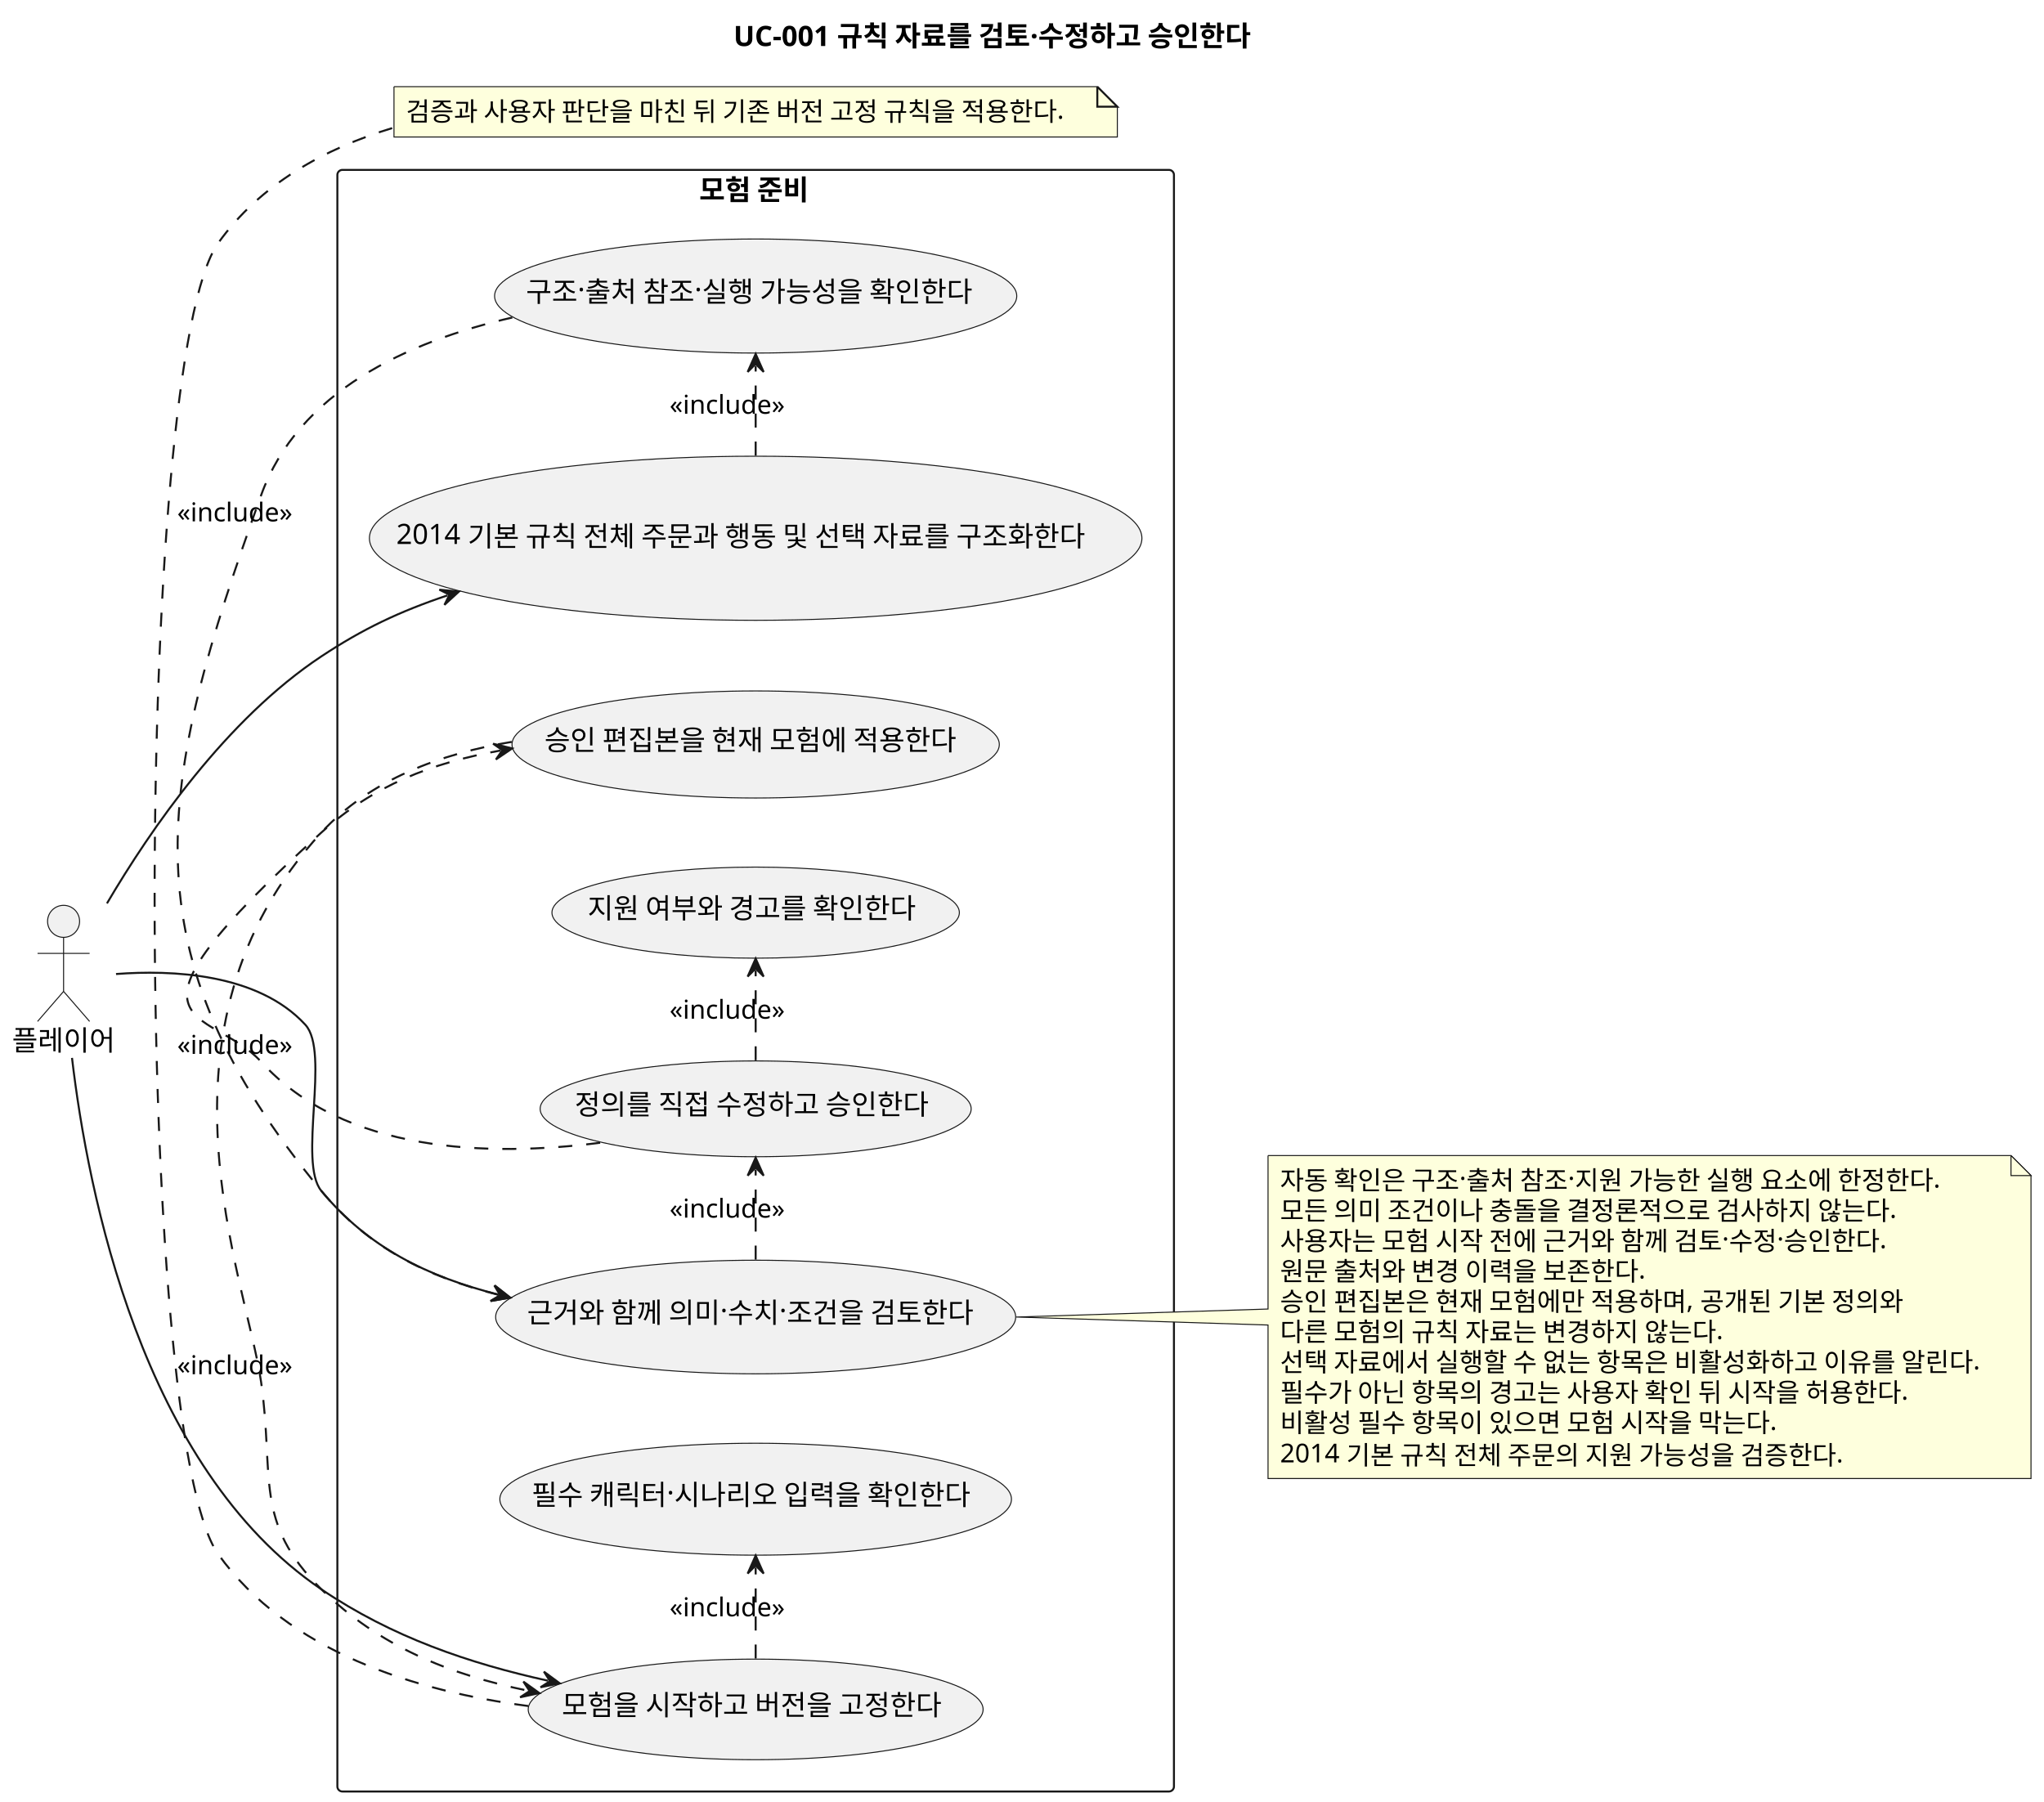
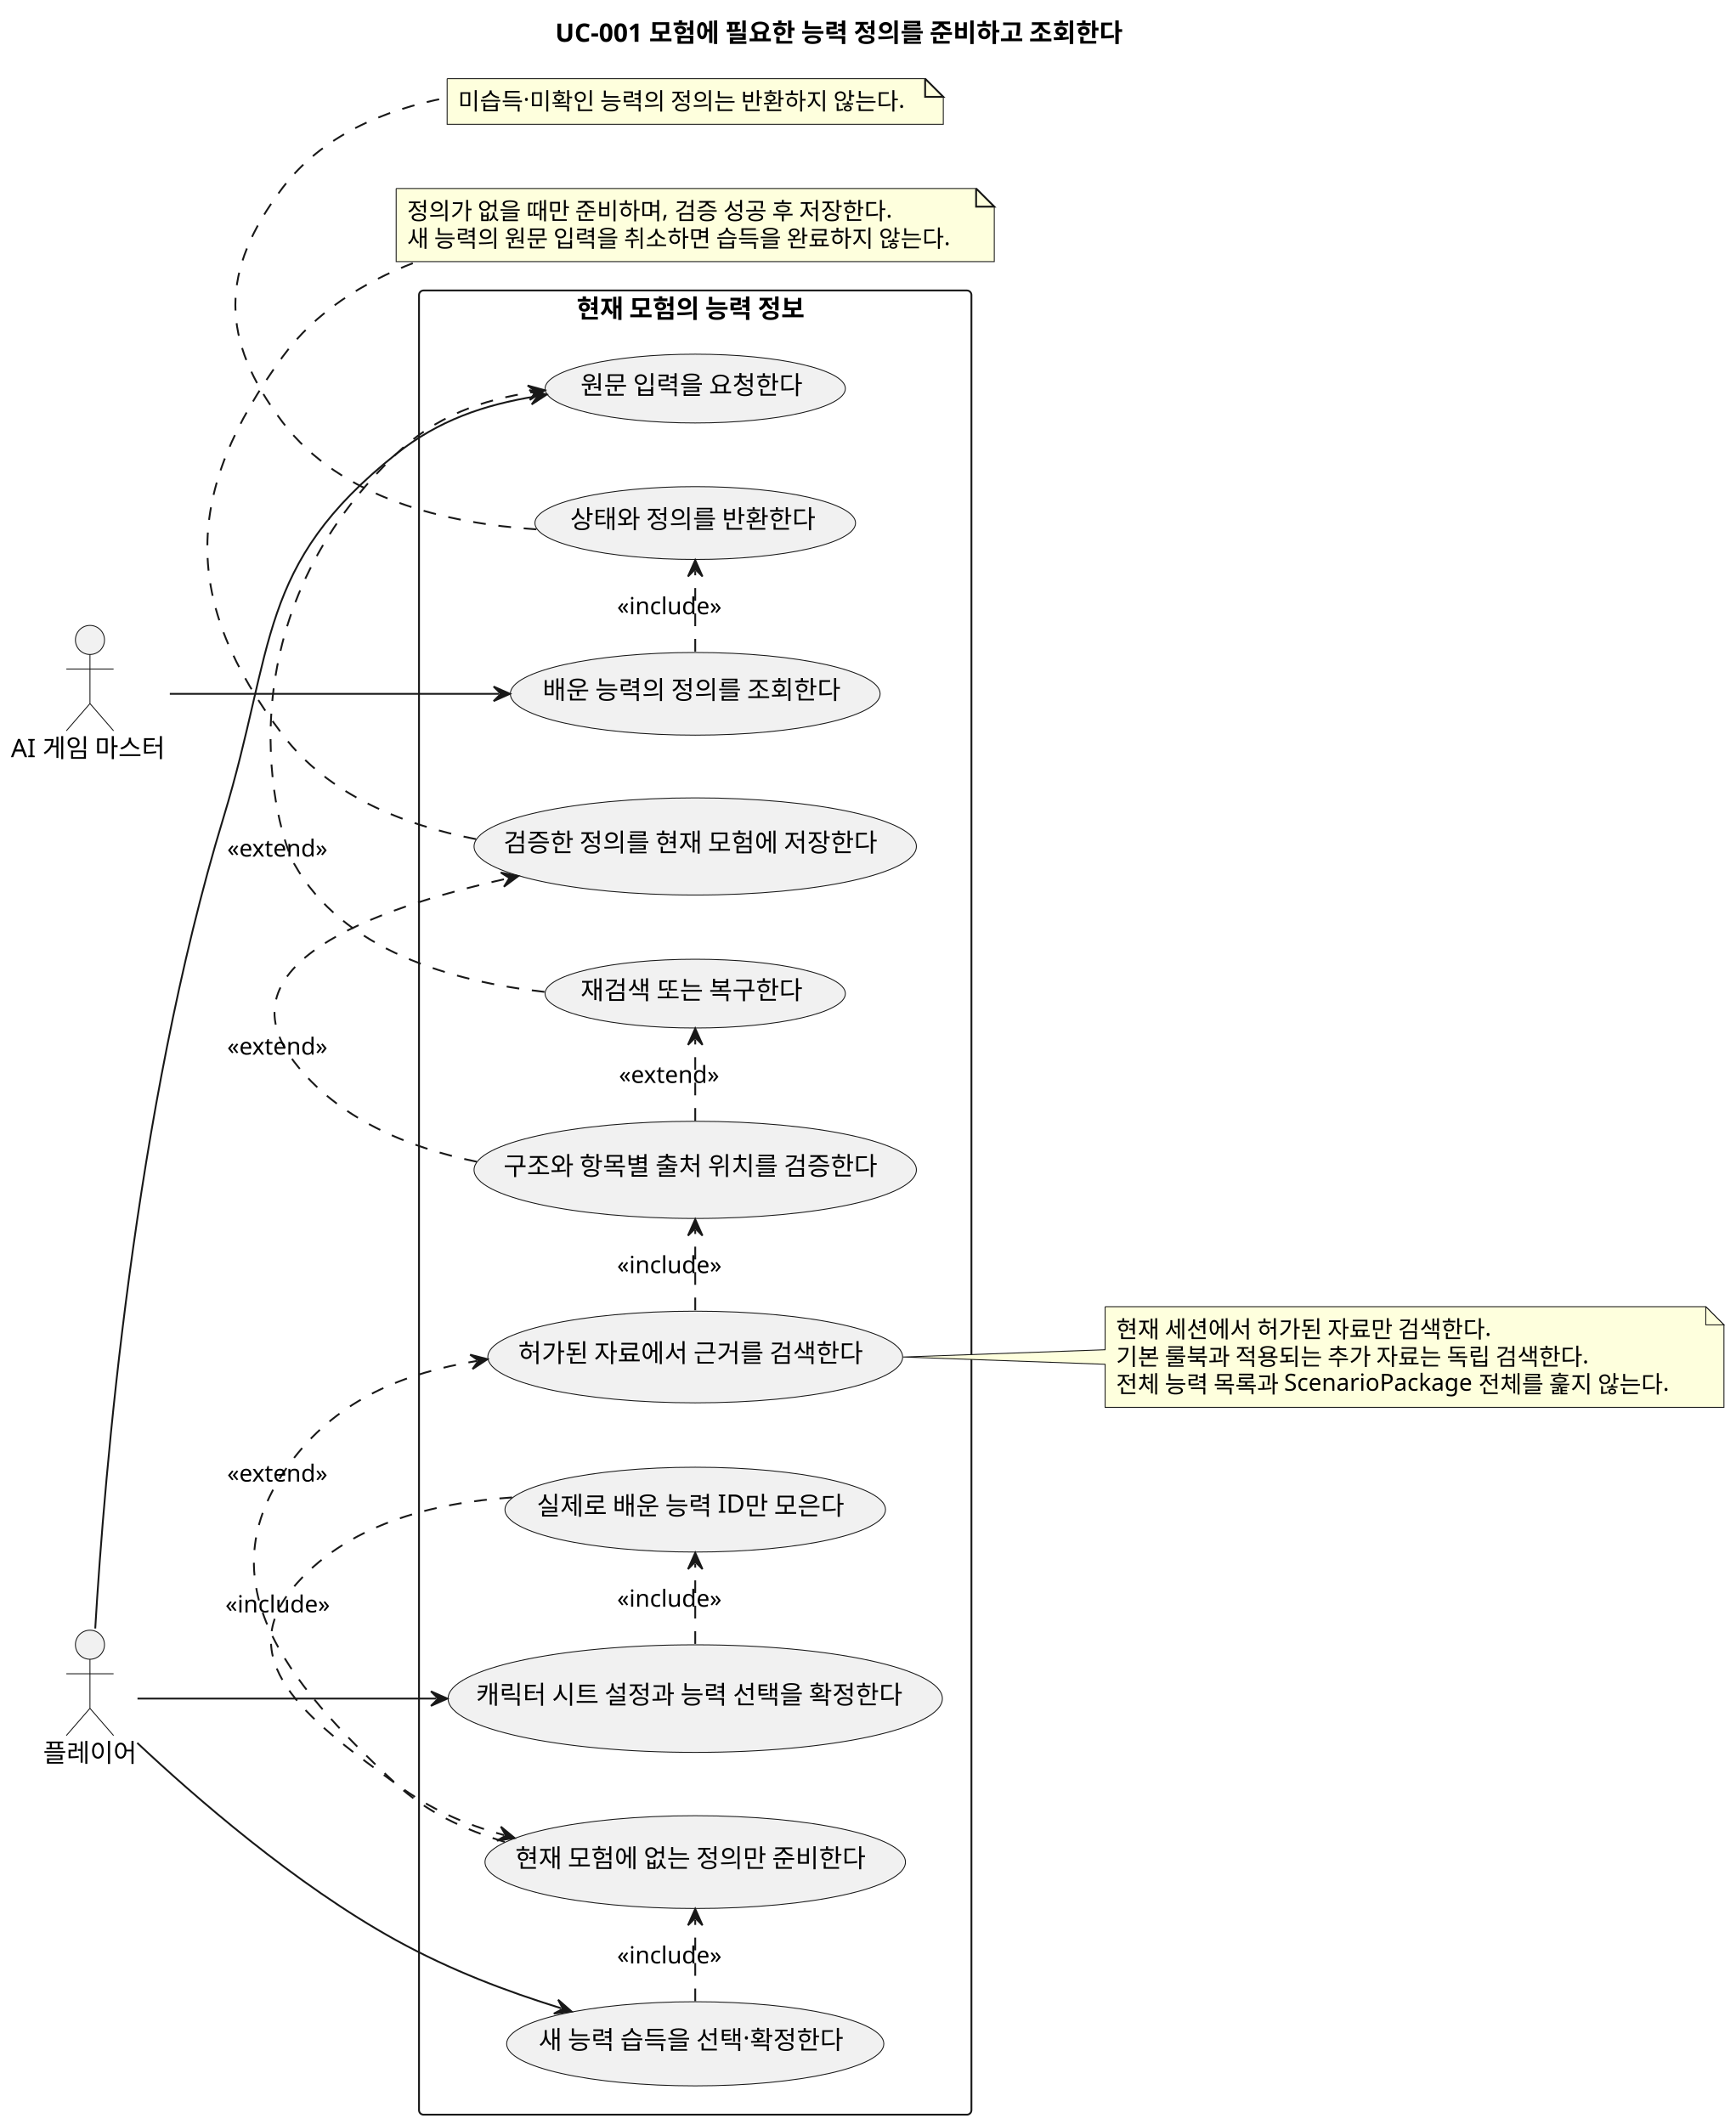
- <svg xmlns="http://www.w3.org/2000/svg" contentStyleType="text/css" height="900px" preserveAspectRatio="none" style="width:1021px;height:900px;background:#FFFFFF;" version="1.1" viewBox="0 0 1021 900" width="1021px" zoomAndPan="magnify">
+ <svg xmlns="http://www.w3.org/2000/svg" contentStyleType="text/css" height="1169px" preserveAspectRatio="none" style="width:955px;height:1169px;background:#FFFFFF;" version="1.1" viewBox="0 0 955 1169" width="955px" zoomAndPan="magnify">
  <defs />
  <g>
-     <text fill="#000000" font-family="sans-serif" font-size="14" font-weight="bold" lengthAdjust="spacing" textLength="274.69" x="366.41" y="22.995">UC-001 규칙 자료를 검토·수정하고 승인한다</text>
-     <g id="cluster_모험 준비">
-       <rect fill="none" height="810" rx="2.5" ry="2.5" style="stroke:#181818;stroke-width:1.0;" width="417.88" x="168.52" y="84.867" />
-       <text fill="#000000" font-family="sans-serif" font-size="14" font-weight="bold" lengthAdjust="spacing" textLength="56.394" x="349.263" y="99.862">모험 준비</text>
+     <text fill="#000000" font-family="sans-serif" font-size="14" font-weight="bold" lengthAdjust="spacing" textLength="330.64" x="305.519" y="22.995">UC-001 모험에 필요한 능력 정의를 준비하고 조회한다</text>
+     <g id="cluster_현재 모험의 능력 정보">
+       <rect fill="none" height="1004" rx="2.5" ry="2.5" style="stroke:#181818;stroke-width:1.0;" width="303.99" x="230.58" y="159.867" />
+       <text fill="#000000" font-family="sans-serif" font-size="14" font-weight="bold" lengthAdjust="spacing" textLength="130.542" x="317.304" y="174.862">현재 모험의 능력 정보</text>
+     </g>
+     <g id="elem_Setup">
+       <ellipse cx="382.579" cy="934.867" fill="#F1F1F1" rx="135.999" ry="29.6" style="stroke:#181818;stroke-width:0.5;" />
+       <text fill="#000000" font-family="sans-serif" font-size="14" lengthAdjust="spacing" textLength="241.21" x="261.974" y="937.713">캐릭터 시트 설정과 능력 선택을 확정한다</text>
+     </g>
+     <g id="elem_Learn">
+       <ellipse cx="382.582" cy="1124.863" fill="#F1F1F1" rx="103.782" ry="23.157" style="stroke:#181818;stroke-width:0.5;" />
+       <text fill="#000000" font-family="sans-serif" font-size="14" lengthAdjust="spacing" textLength="172.36" x="296.402" y="1127.71">새 능력 습득을 선택·확정한다</text>
+     </g>
+     <g id="elem_Collect">
+       <ellipse cx="382.581" cy="830.869" fill="#F1F1F1" rx="104.711" ry="23.342" style="stroke:#181818;stroke-width:0.5;" />
+       <text fill="#000000" font-family="sans-serif" font-size="14" lengthAdjust="spacing" textLength="174.389" x="295.387" y="833.716">실제로 배운 능력 ID만 모은다</text>
    </g>
    <g id="elem_Prepare">
-       <ellipse cx="377.461" cy="268.865" fill="#F1F1F1" rx="192.941" ry="40.988" style="stroke:#181818;stroke-width:0.5;" />
-       <text fill="#000000" font-family="sans-serif" font-size="14" lengthAdjust="spacing" textLength="359.039" x="197.941" y="271.712">2014 기본 규칙 전체 주문과 행동 및 선택 자료를 구조화한다</text>
+       <ellipse cx="382.583" cy="1024.863" fill="#F1F1F1" rx="115.683" ry="25.537" style="stroke:#181818;stroke-width:0.5;" />
+       <text fill="#000000" font-family="sans-serif" font-size="14" lengthAdjust="spacing" textLength="198.12" x="283.523" y="1027.71">현재 모험에 없는 정의만 준비한다</text>
+     </g>
+     <g id="elem_Search">
+       <ellipse cx="382.582" cy="746.863" fill="#F1F1F1" rx="114.132" ry="25.227" style="stroke:#181818;stroke-width:0.5;" />
+       <text fill="#000000" font-family="sans-serif" font-size="14" lengthAdjust="spacing" textLength="194.79" x="285.188" y="749.71">허가된 자료에서 근거를 검색한다</text>
    </g>
    <g id="elem_Validate">
-       <ellipse cx="377.465" cy="147.87" fill="#F1F1F1" rx="130.415" ry="28.483" style="stroke:#181818;stroke-width:0.5;" />
-       <text fill="#000000" font-family="sans-serif" font-size="14" lengthAdjust="spacing" textLength="229.45" x="262.74" y="150.716">구조·출처 참조·실행 가능성을 확인한다</text>
+       <ellipse cx="382.58" cy="643.869" fill="#F1F1F1" rx="121.71" ry="26.742" style="stroke:#181818;stroke-width:0.5;" />
+       <text fill="#000000" font-family="sans-serif" font-size="14" lengthAdjust="spacing" textLength="211" x="277.08" y="646.716">구조와 항목별 출처 위치를 검증한다</text>
    </g>
-     <g id="elem_Review">
-       <ellipse cx="377.464" cy="657.864" fill="#F1F1F1" rx="129.884" ry="28.377" style="stroke:#181818;stroke-width:0.5;" />
-       <text fill="#000000" font-family="sans-serif" font-size="14" lengthAdjust="spacing" textLength="228.33" x="263.299" y="660.71">근거와 함께 의미·수치·조건을 검토한다</text>
+     <g id="elem_Recover">
+       <ellipse cx="382.575" cy="546.864" fill="#F1F1F1" rx="82.635" ry="18.927" style="stroke:#181818;stroke-width:0.5;" />
+       <text fill="#000000" font-family="sans-serif" font-size="14" lengthAdjust="spacing" textLength="124.82" x="319.448" y="549.952">재검색 또는 복구한다</text>
    </g>
-     <g id="elem_Approve">
-       <ellipse cx="377.461" cy="553.867" fill="#F1F1F1" rx="107.651" ry="23.93" style="stroke:#181818;stroke-width:0.5;" />
-       <text fill="#000000" font-family="sans-serif" font-size="14" lengthAdjust="spacing" textLength="180.79" x="287.066" y="556.714">정의를 직접 수정하고 승인한다</text>
+     <g id="elem_UserSource">
+       <ellipse cx="382.575" cy="213.864" fill="#F1F1F1" rx="82.635" ry="18.927" style="stroke:#181818;stroke-width:0.5;" />
+       <text fill="#000000" font-family="sans-serif" font-size="14" lengthAdjust="spacing" textLength="124.82" x="319.448" y="216.952">원문 입력을 요청한다</text>
    </g>
-     <g id="elem_AdventureCopy">
-       <ellipse cx="377.46" cy="371.869" fill="#F1F1F1" rx="121.71" ry="26.742" style="stroke:#181818;stroke-width:0.5;" />
-       <text fill="#000000" font-family="sans-serif" font-size="14" lengthAdjust="spacing" textLength="211" x="271.961" y="374.716">승인 편집본을 현재 모험에 적용한다</text>
+     <g id="elem_Save">
+       <ellipse cx="382.58" cy="465.869" fill="#F1F1F1" rx="121.71" ry="26.742" style="stroke:#181818;stroke-width:0.5;" />
+       <text fill="#000000" font-family="sans-serif" font-size="14" lengthAdjust="spacing" textLength="211" x="277.08" y="468.716">검증한 정의를 현재 모험에 저장한다</text>
    </g>
-     <g id="elem_Warnings">
-       <ellipse cx="377.461" cy="455.867" fill="#F1F1F1" rx="101.751" ry="22.75" style="stroke:#181818;stroke-width:0.5;" />
-       <text fill="#000000" font-family="sans-serif" font-size="14" lengthAdjust="spacing" textLength="167.91" x="293.506" y="458.714">지원 여부와 경고를 확인한다</text>
+     <g id="elem_Query">
+       <ellipse cx="382.581" cy="381.867" fill="#F1F1F1" rx="101.751" ry="22.75" style="stroke:#181818;stroke-width:0.5;" />
+       <text fill="#000000" font-family="sans-serif" font-size="14" lengthAdjust="spacing" textLength="167.91" x="298.626" y="384.714">배운 능력의 정의를 조회한다</text>
    </g>
-     <g id="elem_Essentials">
-       <ellipse cx="377.459" cy="748.863" fill="#F1F1F1" rx="127.779" ry="27.956" style="stroke:#181818;stroke-width:0.5;" />
-       <text fill="#000000" font-family="sans-serif" font-size="14" lengthAdjust="spacing" textLength="223.88" x="265.519" y="751.709">필수 캐릭터·시나리오 입력을 확인한다</text>
-     </g>
-     <g id="elem_Start">
-       <ellipse cx="377.462" cy="853.869" fill="#F1F1F1" rx="113.612" ry="25.122" style="stroke:#181818;stroke-width:0.5;" />
-       <text fill="#000000" font-family="sans-serif" font-size="14" lengthAdjust="spacing" textLength="193.67" x="280.627" y="856.716">모험을 시작하고 버전을 고정한다</text>
+     <g id="elem_Status">
+       <ellipse cx="382.58" cy="287.871" fill="#F1F1F1" rx="88.22" ry="20.044" style="stroke:#181818;stroke-width:0.5;" />
+       <text fill="#000000" font-family="sans-serif" font-size="14" lengthAdjust="spacing" textLength="137.7" x="313.73" y="290.717">상태와 정의를 반환한다</text>
    </g>
    <g id="elem_Player">
-       <ellipse cx="31.76" cy="460.217" fill="#F1F1F1" rx="8" ry="8" style="stroke:#181818;stroke-width:0.5;" />
-       <path d="M31.76,468.217 L31.76,495.217 M18.76,476.217 L44.76,476.217 M31.76,495.217 L18.76,510.217 M31.76,495.217 L44.76,510.217 " fill="none" style="stroke:#181818;stroke-width:0.5;" />
-       <text fill="#000000" font-family="sans-serif" font-size="14" lengthAdjust="spacing" textLength="51.52" x="6" y="524.712">플레이어</text>
+       <ellipse cx="49.5" cy="905.217" fill="#F1F1F1" rx="8" ry="8" style="stroke:#181818;stroke-width:0.5;" />
+       <path d="M49.5,913.217 L49.5,940.217 M36.5,921.217 L62.5,921.217 M49.5,940.217 L36.5,955.217 M49.5,940.217 L62.5,955.217 " fill="none" style="stroke:#181818;stroke-width:0.5;" />
+       <text fill="#000000" font-family="sans-serif" font-size="14" lengthAdjust="spacing" textLength="51.52" x="23.74" y="969.712">플레이어</text>
    </g>
-     <g id="elem_GMN22">
-       <path d="M633.4,577.207 L633.4,653.867 L507.62,657.867 L633.4,661.867 L633.4,738.535 A0,0 0 0 0 633.4,738.535 L1014.511,738.535 A0,0 0 0 0 1014.511,738.535 L1014.511,587.207 L1004.511,577.207 L633.4,577.207 A0,0 0 0 0 633.4,577.207 " fill="#FEFFDD" style="stroke:#181818;stroke-width:0.5;" />
-       <path d="M1004.511,577.207 L1004.511,587.207 L1014.511,587.207 L1004.511,577.207 " fill="#FEFFDD" style="stroke:#181818;stroke-width:0.5;" />
-       <text fill="#000000" font-family="sans-serif" font-size="13" lengthAdjust="spacing" textLength="341.363" x="639.4" y="594.274">자동 확인은 구조·출처 참조·지원 가능한 실행 요소에 한정한다.</text>
-       <text fill="#000000" font-family="sans-serif" font-size="13" lengthAdjust="spacing" textLength="315.966" x="639.4" y="609.407">모든 의미 조건이나 충돌을 결정론적으로 검사하지 않는다.</text>
-       <text fill="#000000" font-family="sans-serif" font-size="13" lengthAdjust="spacing" textLength="312.271" x="639.4" y="624.539">사용자는 모험 시작 전에 근거와 함께 검토·수정·승인한다.</text>
-       <text fill="#000000" font-family="sans-serif" font-size="13" lengthAdjust="spacing" textLength="188.102" x="639.4" y="639.672">원문 출처와 변경 이력을 보존한다.</text>
-       <text fill="#000000" font-family="sans-serif" font-size="13" lengthAdjust="spacing" textLength="320.099" x="639.4" y="654.805">승인 편집본은 현재 모험에만 적용하며, 공개된 기본 정의와</text>
-       <text fill="#000000" font-family="sans-serif" font-size="13" lengthAdjust="spacing" textLength="228.114" x="639.4" y="669.938">다른 모험의 규칙 자료는 변경하지 않는다.</text>
-       <text fill="#000000" font-family="sans-serif" font-size="13" lengthAdjust="spacing" textLength="360.111" x="639.4" y="685.071">선택 자료에서 실행할 수 없는 항목은 비활성화하고 이유를 알린다.</text>
-       <text fill="#000000" font-family="sans-serif" font-size="13" lengthAdjust="spacing" textLength="325.271" x="639.4" y="700.203">필수가 아닌 항목의 경고는 사용자 확인 뒤 시작을 허용한다.</text>
-       <text fill="#000000" font-family="sans-serif" font-size="13" lengthAdjust="spacing" textLength="256.166" x="639.4" y="715.336">비활성 필수 항목이 있으면 모험 시작을 막는다.</text>
-       <text fill="#000000" font-family="sans-serif" font-size="13" lengthAdjust="spacing" textLength="294.423" x="639.4" y="730.469">2014 기본 규칙 전체 주문의 지원 가능성을 검증한다.</text>
+     <g id="elem_GM">
+       <ellipse cx="49.503" cy="352.217" fill="#F1F1F1" rx="8" ry="8" style="stroke:#181818;stroke-width:0.5;" />
+       <path d="M49.503,360.217 L49.503,387.217 M36.503,368.217 L62.503,368.217 M49.503,387.217 L36.503,402.217 M49.503,387.217 L62.503,402.217 " fill="none" style="stroke:#181818;stroke-width:0.5;" />
+       <text fill="#000000" font-family="sans-serif" font-size="14" lengthAdjust="spacing" textLength="87.006" x="6" y="416.712">AI 게임 마스터</text>
    </g>
-     <g id="elem_GMN25">
-       <path d="M196.8,43.297 L196.8,68.43 L558.124,68.43 L558.124,53.297 L548.124,43.297 L196.8,43.297 " fill="#FEFFDD" style="stroke:#181818;stroke-width:0.5;" />
-       <path d="M548.124,43.297 L548.124,53.297 L558.124,53.297 L548.124,43.297 " fill="#FEFFDD" style="stroke:#181818;stroke-width:1.0;" />
-       <text fill="#000000" font-family="sans-serif" font-size="13" lengthAdjust="spacing" textLength="340.324" x="202.8" y="60.364">검증과 사용자 판단을 마친 뒤 기존 버전 고정 규칙을 적용한다.</text>
+     <g id="elem_GMN29">
+       <path d="M608.14,719.167 L608.14,742.867 L496.96,746.867 L608.14,750.867 L608.14,774.565 A0,0 0 0 0 608.14,774.565 L948.677,774.565 A0,0 0 0 0 948.677,774.565 L948.677,729.167 L938.677,719.167 L608.14,719.167 A0,0 0 0 0 608.14,719.167 " fill="#FEFFDD" style="stroke:#181818;stroke-width:0.5;" />
+       <path d="M938.677,719.167 L938.677,729.167 L948.677,729.167 L938.677,719.167 " fill="#FEFFDD" style="stroke:#181818;stroke-width:0.5;" />
+       <text fill="#000000" font-family="sans-serif" font-size="13" lengthAdjust="spacing" textLength="213.062" x="614.14" y="736.234">현재 세션에서 허가된 자료만 검색한다.</text>
+       <text fill="#000000" font-family="sans-serif" font-size="13" lengthAdjust="spacing" textLength="269.166" x="614.14" y="751.367">기본 룰북과 적용되는 추가 자료는 독립 검색한다.</text>
+       <text fill="#000000" font-family="sans-serif" font-size="13" lengthAdjust="spacing" textLength="319.537" x="614.14" y="766.499">전체 능력 목록과 ScenarioPackage 전체를 훑지 않는다.</text>
    </g>
-     <g id="link_Player_Prepare">
-       <path d="M53.43,451.257 C75.25,414.187 113.03,359.307 160.52,327.867 C181.26,314.137 199.432,305.486 223.572,297.385 " fill="none" id="Player-to-Prepare" style="stroke:#181818;stroke-width:1.0;" />
-       <polygon fill="#181818" points="229.26,295.477,219.455,294.548,224.52,297.067,222,302.132,229.26,295.477" style="stroke:#181818;stroke-width:1.0;" />
+     <g id="elem_GMN32">
+       <path d="M218.01,103.737 L218.01,144.002 L547.149,144.002 L547.149,113.737 L537.149,103.737 L218.01,103.737 " fill="#FEFFDD" style="stroke:#181818;stroke-width:0.5;" />
+       <path d="M537.149,103.737 L537.149,113.737 L547.149,113.737 L537.149,103.737 " fill="#FEFFDD" style="stroke:#181818;stroke-width:1.0;" />
+       <text fill="#000000" font-family="sans-serif" font-size="13" lengthAdjust="spacing" textLength="277.431" x="224.01" y="120.804">정의가 없을 때만 준비하며, 검증 성공 후 저장한다.</text>
+       <text fill="#000000" font-family="sans-serif" font-size="13" lengthAdjust="spacing" textLength="308.139" x="224.01" y="135.937">새 능력의 원문 입력을 취소하면 습득을 완료하지 않는다.</text>
    </g>
-     <g id="link_Player_Review">
-       <path d="M57.96,486.527 C85.48,484.437 128.79,486.017 152.52,511.867 C165.05,525.517 148.7,580.597 160.52,594.867 C183.99,623.217 213.631,637.772 249.071,646.692 " fill="none" id="Player-to-Review" style="stroke:#181818;stroke-width:1.0;" />
-       <polygon fill="#181818" points="254.89,648.157,247.138,642.081,250.041,646.937,245.186,649.839,254.89,648.157" style="stroke:#181818;stroke-width:1.0;" />
+     <g id="elem_GMN35">
+       <path d="M246.06,43.297 L246.06,68.43 L519.094,68.43 L519.094,53.297 L509.094,43.297 L246.06,43.297 " fill="#FEFFDD" style="stroke:#181818;stroke-width:0.5;" />
+       <path d="M509.094,43.297 L509.094,53.297 L519.094,53.297 L509.094,43.297 " fill="#FEFFDD" style="stroke:#181818;stroke-width:1.0;" />
+       <text fill="#000000" font-family="sans-serif" font-size="13" lengthAdjust="spacing" textLength="252.034" x="252.06" y="60.364">미습득·미확인 능력의 정의는 반환하지 않는다.</text>
    </g>
-     <g id="link_Player_Start">
-       <path d="M35.97,528.427 C43.86,595.657 70.73,732.987 160.52,793.867 C195.7,817.727 234.331,830.856 273.761,839.545 " fill="none" id="Player-to-Start" style="stroke:#181818;stroke-width:1.0;" />
-       <polygon fill="#181818" points="279.62,840.837,271.692,834.994,274.737,839.761,269.97,842.806,279.62,840.837" style="stroke:#181818;stroke-width:1.0;" />
+     <g id="link_Player_Setup">
+       <path d="M75.66,934.867 C112.1,934.867 176.23,934.867 240.15,934.867 " fill="none" id="Player-to-Setup" style="stroke:#181818;stroke-width:1.0;" />
+       <polygon fill="#181818" points="246.15,934.867,237.15,930.867,241.15,934.867,237.15,938.867,246.15,934.867" style="stroke:#181818;stroke-width:1.0;" />
    </g>
-     <g id="link_Prepare_Validate">
-       <path d="M377.46,227.567 C377.46,210.857 377.46,197.977 377.46,182.787 " fill="none" id="Prepare-to-Validate" style="stroke:#181818;stroke-width:1.0;stroke-dasharray:7.0,7.0;" />
-       <polygon fill="#181818" points="377.46,176.787,373.46,185.787,377.46,181.787,381.46,185.787,377.46,176.787" style="stroke:#181818;stroke-width:1.0;" />
-       <text fill="#000000" font-family="sans-serif" font-size="13" lengthAdjust="spacing" textLength="63.007" x="334.46" y="206.684">«include»</text>
+     <g id="link_Player_Learn">
+       <path d="M75.52,959.247 C106.66,988.477 162.54,1037.337 218.01,1067.867 C248.17,1084.467 278.34,1095.847 308.82,1105.317 " fill="none" id="Player-to-Learn" style="stroke:#181818;stroke-width:1.0;" />
+       <polygon fill="#181818" points="314.55,1107.097,307.142,1100.607,309.775,1105.613,304.769,1108.246,314.55,1107.097" style="stroke:#181818;stroke-width:1.0;" />
    </g>
-     <g id="link_Validate_Review">
-       <path d="M255.91,158.597 C203.02,170.757 148.9,195.907 130.43,247.367 C78.04,393.267 61.9,475.257 160.52,594.867 C183.91,623.237 213.442,637.808 248.862,646.749 " fill="none" id="Validate-to-Review" style="stroke:#181818;stroke-width:1.0;stroke-dasharray:7.0,7.0;" />
-       <polygon fill="#181818" points="254.68,648.217,246.933,642.136,249.832,646.993,244.975,649.893,254.68,648.217" style="stroke:#181818;stroke-width:1.0;" />
-       <text fill="#000000" font-family="sans-serif" font-size="13" lengthAdjust="spacing" textLength="63.007" x="88.52" y="260.434">«include»</text>
+     <g id="link_Player_UserSource">
+       <path d="M52.41,896.287 C57.36,813.057 73.85,611.107 123.01,449.867 C151.7,355.737 140.99,311.127 218.01,249.867 C241.33,231.317 266.279,222.815 294.909,218.135 " fill="none" id="Player-to-UserSource" style="stroke:#181818;stroke-width:1.0;" />
+       <polygon fill="#181818" points="300.83,217.167,291.303,214.671,295.896,217.974,292.593,222.566,300.83,217.167" style="stroke:#181818;stroke-width:1.0;" />
    </g>
-     <g id="link_Review_Approve">
-       <path d="M377.46,629.177 C377.46,613.177 377.46,599.477 377.46,584.237 " fill="none" id="Review-to-Approve" style="stroke:#181818;stroke-width:1.0;stroke-dasharray:7.0,7.0;" />
-       <polygon fill="#181818" points="377.46,578.237,373.46,587.237,377.46,583.237,381.46,587.237,377.46,578.237" style="stroke:#181818;stroke-width:1.0;" />
-       <text fill="#000000" font-family="sans-serif" font-size="13" lengthAdjust="spacing" textLength="63.007" x="334.46" y="608.214">«include»</text>
+     <g id="link_GM_Query">
+       <path d="M93.45,381.867 C140.6,381.867 211.94,381.867 274.63,381.867 " fill="none" id="GM-to-Query" style="stroke:#181818;stroke-width:1.0;" />
+       <polygon fill="#181818" points="280.63,381.867,271.63,377.867,275.63,381.867,271.63,385.867,280.63,381.867" style="stroke:#181818;stroke-width:1.0;" />
    </g>
-     <g id="link_Approve_AdventureCopy">
-       <path d="M299.78,570.817 C244.1,577.937 171.87,575.947 130.43,530.367 C104.72,502.097 48.57,517.227 160.52,415.867 C186.52,392.327 215.634,381.045 249.954,374.895 " fill="none" id="Approve-to-AdventureCopy" style="stroke:#181818;stroke-width:1.0;stroke-dasharray:7.0,7.0;" />
-       <polygon fill="#181818" points="255.86,373.837,246.296,371.487,250.938,374.719,247.707,379.362,255.86,373.837" style="stroke:#181818;stroke-width:1.0;" />
-       <text fill="#000000" font-family="sans-serif" font-size="13" lengthAdjust="spacing" textLength="63.007" x="88.52" y="526.434">«include»</text>
+     <g id="link_Setup_Collect">
+       <path d="M382.58,904.787 C382.58,888.827 382.58,875.497 382.58,860.607 " fill="none" id="Setup-to-Collect" style="stroke:#181818;stroke-width:1.0;stroke-dasharray:7.0,7.0;" />
+       <polygon fill="#181818" points="382.58,854.607,378.58,863.607,382.58,859.607,386.58,863.607,382.58,854.607" style="stroke:#181818;stroke-width:1.0;" />
+       <text fill="#000000" font-family="sans-serif" font-size="13" lengthAdjust="spacing" textLength="63.007" x="339.58" y="884.304">«include»</text>
    </g>
-     <g id="link_Approve_Warnings">
-       <path d="M377.46,529.647 C377.46,514.107 377.46,500.077 377.46,484.807 " fill="none" id="Approve-to-Warnings" style="stroke:#181818;stroke-width:1.0;stroke-dasharray:7.0,7.0;" />
-       <polygon fill="#181818" points="377.46,478.807,373.46,487.807,377.46,483.807,381.46,487.807,377.46,478.807" style="stroke:#181818;stroke-width:1.0;" />
-       <text fill="#000000" font-family="sans-serif" font-size="13" lengthAdjust="spacing" textLength="63.007" x="334.46" y="508.844">«include»</text>
+     <g id="link_Learn_Prepare">
+       <path d="M382.58,1101.417 C382.58,1086.177 382.58,1072.307 382.58,1056.627 " fill="none" id="Learn-to-Prepare" style="stroke:#181818;stroke-width:1.0;stroke-dasharray:7.0,7.0;" />
+       <polygon fill="#181818" points="382.58,1050.627,378.58,1059.627,382.58,1055.627,386.58,1059.627,382.58,1050.627" style="stroke:#181818;stroke-width:1.0;" />
+       <text fill="#000000" font-family="sans-serif" font-size="13" lengthAdjust="spacing" textLength="63.007" x="339.58" y="1080.624">«include»</text>
    </g>
-     <g id="link_Start_Essentials">
-       <path d="M377.46,828.447 C377.46,812.907 377.46,799.017 377.46,783.007 " fill="none" id="Start-to-Essentials" style="stroke:#181818;stroke-width:1.0;stroke-dasharray:7.0,7.0;" />
-       <polygon fill="#181818" points="377.46,777.007,373.46,786.007,377.46,782.007,381.46,786.007,377.46,777.007" style="stroke:#181818;stroke-width:1.0;" />
-       <text fill="#000000" font-family="sans-serif" font-size="13" lengthAdjust="spacing" textLength="63.007" x="334.46" y="807.354">«include»</text>
+     <g id="link_Collect_Prepare">
+       <path d="M281.83,824.157 C237.79,827.057 189.7,839.307 160.85,874.367 C126.47,916.147 174.33,949.917 218.01,981.867 C237.07,995.817 254.519,1003.64 277.429,1010.01 " fill="none" id="Collect-to-Prepare" style="stroke:#181818;stroke-width:1.0;stroke-dasharray:7.0,7.0;" />
+       <polygon fill="#181818" points="283.21,1011.617,275.611,1005.352,278.393,1010.278,273.467,1013.06,283.21,1011.617" style="stroke:#181818;stroke-width:1.0;" />
+       <text fill="#000000" font-family="sans-serif" font-size="13" lengthAdjust="spacing" textLength="63.007" x="124.01" y="887.434">«include»</text>
    </g>
-     <g id="link_AdventureCopy_Start">
-       <path d="M255.6,370.577 C220.34,376.417 184.84,389.417 160.52,415.867 C70.24,514.047 123.16,639.367 130.43,690.367 C137.18,737.797 126.42,760.217 160.52,793.867 C189.44,822.417 224.795,836.447 263.555,844.497 " fill="none" id="AdventureCopy-to-Start" style="stroke:#181818;stroke-width:1.0;stroke-dasharray:7.0,7.0;" />
-       <polygon fill="#181818" points="269.43,845.717,261.431,839.97,264.534,844.7,259.805,847.803,269.43,845.717" style="stroke:#181818;stroke-width:1.0;" />
-       <text fill="#000000" font-family="sans-serif" font-size="13" lengthAdjust="spacing" textLength="63.007" x="88.52" y="686.434">«include»</text>
+     <g id="link_Prepare_Search">
+       <path d="M277.76,1013.727 C255.95,1007.227 234.58,997.217 218.01,981.867 C156.66,925.087 110.45,868.287 161.85,802.367 C187.12,769.957 222.362,755.714 262.342,749.044 " fill="none" id="Prepare-to-Search" style="stroke:#181818;stroke-width:1.0;stroke-dasharray:7.0,7.0;" />
+       <polygon fill="#181818" points="268.26,748.057,258.724,745.592,263.328,748.88,260.041,753.483,268.26,748.057" style="stroke:#181818;stroke-width:1.0;" />
+       <text fill="#000000" font-family="sans-serif" font-size="13" lengthAdjust="spacing" textLength="61.185" x="125.01" y="815.434">«extend»</text>
    </g>
-     <g id="link_Start_GMN25">
-       <path d="M263.86,852.167 C207.35,844.737 143.84,824.967 109.02,776.367 C66.64,717.207 66.64,180.527 109.02,121.367 C130.04,92.017 161.9,74.267 196.41,63.827 " fill="none" id="Start-GMN25" style="stroke:#181818;stroke-width:1.0;stroke-dasharray:7.0,7.0;" />
+     <g id="link_Search_Validate">
+       <path d="M382.58,721.137 C382.58,705.887 382.58,692.567 382.58,677.067 " fill="none" id="Search-to-Validate" style="stroke:#181818;stroke-width:1.0;stroke-dasharray:7.0,7.0;" />
+       <polygon fill="#181818" points="382.58,671.067,378.58,680.067,382.58,676.067,386.58,680.067,382.58,671.067" style="stroke:#181818;stroke-width:1.0;" />
+       <text fill="#000000" font-family="sans-serif" font-size="13" lengthAdjust="spacing" textLength="63.007" x="339.58" y="700.694">«include»</text>
+     </g>
+     <g id="link_Validate_Recover">
+       <path d="M382.58,616.847 C382.58,600.707 382.58,586.577 382.58,572.057 " fill="none" id="Validate-to-Recover" style="stroke:#181818;stroke-width:1.0;stroke-dasharray:7.0,7.0;" />
+       <polygon fill="#181818" points="382.58,566.057,378.58,575.057,382.58,571.057,386.58,575.057,382.58,566.057" style="stroke:#181818;stroke-width:1.0;" />
+       <text fill="#000000" font-family="sans-serif" font-size="13" lengthAdjust="spacing" textLength="61.185" x="340.58" y="596.024">«extend»</text>
+     </g>
+     <g id="link_Recover_UserSource">
+       <path d="M299.61,545.917 C248.77,540.247 188.49,523.007 161.85,475.367 C152.55,458.747 119.13,344.127 218.01,249.867 C239.81,229.077 264.777,220.093 293.917,215.693 " fill="none" id="Recover-to-UserSource" style="stroke:#181818;stroke-width:1.0;stroke-dasharray:7.0,7.0;" />
+       <polygon fill="#181818" points="299.85,214.797,290.354,212.185,294.906,215.543,291.548,220.096,299.85,214.797" style="stroke:#181818;stroke-width:1.0;" />
+       <text fill="#000000" font-family="sans-serif" font-size="13" lengthAdjust="spacing" textLength="61.185" x="125.01" y="471.434">«extend»</text>
+     </g>
+     <g id="link_Validate_Save">
+       <path d="M262.31,639.377 C224.17,631.517 185.75,615.557 161.85,584.367 C121.25,531.367 202.835,500.64 279.375,483.47 " fill="none" id="Validate-to-Save" style="stroke:#181818;stroke-width:1.0;stroke-dasharray:7.0,7.0;" />
+       <polygon fill="#181818" points="285.23,482.157,275.573,480.224,280.351,483.251,277.324,488.03,285.23,482.157" style="stroke:#181818;stroke-width:1.0;" />
+       <text fill="#000000" font-family="sans-serif" font-size="13" lengthAdjust="spacing" textLength="61.185" x="125.01" y="580.434">«extend»</text>
+     </g>
+     <g id="link_Query_Status">
+       <path d="M382.58,358.627 C382.58,343.187 382.58,329.107 382.58,314.277 " fill="none" id="Query-to-Status" style="stroke:#181818;stroke-width:1.0;stroke-dasharray:7.0,7.0;" />
+       <polygon fill="#181818" points="382.58,308.277,378.58,317.277,382.58,313.277,386.58,317.277,382.58,308.277" style="stroke:#181818;stroke-width:1.0;" />
+       <text fill="#000000" font-family="sans-serif" font-size="13" lengthAdjust="spacing" textLength="63.007" x="339.58" y="338.084">«include»</text>
+     </g>
+     <g id="link_Save_GMN32">
+       <path d="M261.96,461.857 C221.64,453.987 180.62,437.477 155.51,404.367 C99.64,330.707 100.98,271.017 155.51,196.367 C173.45,171.807 199.8,155.367 228.26,144.427 " fill="none" id="Save-GMN32" style="stroke:#181818;stroke-width:1.0;stroke-dasharray:7.0,7.0;" />
+     </g>
+     <g id="link_Status_GMN35">
+       <path d="M295.16,291.337 C245.67,288.107 187.45,274.487 155.51,232.367 C120.86,186.687 120.86,149.047 155.51,103.367 C177.05,74.967 210.83,60.527 245.82,53.787 " fill="none" id="Status-GMN35" style="stroke:#181818;stroke-width:1.0;stroke-dasharray:7.0,7.0;" />
    </g>
  </g>
</svg>
